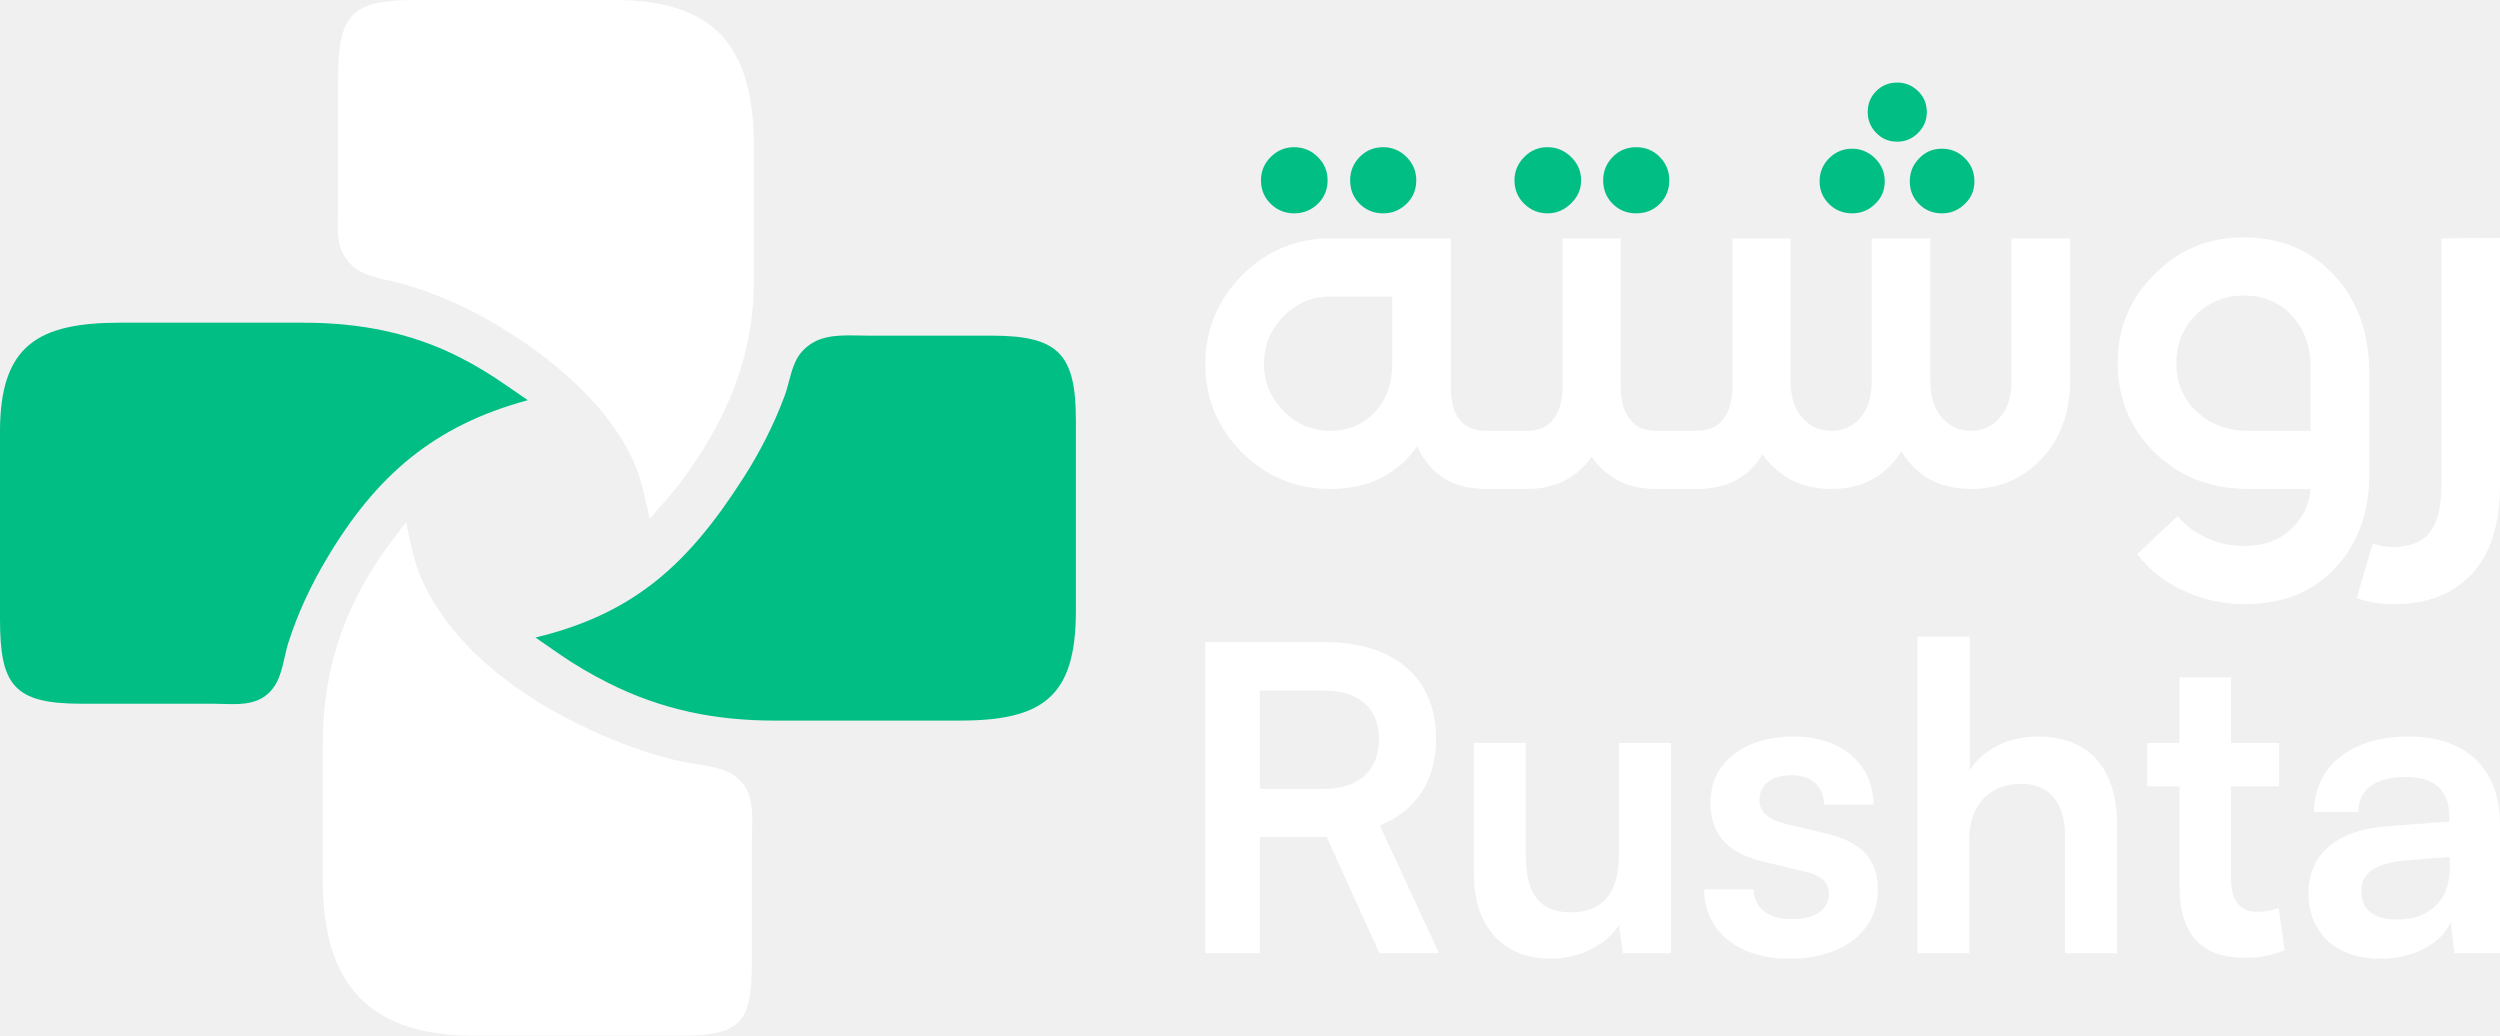
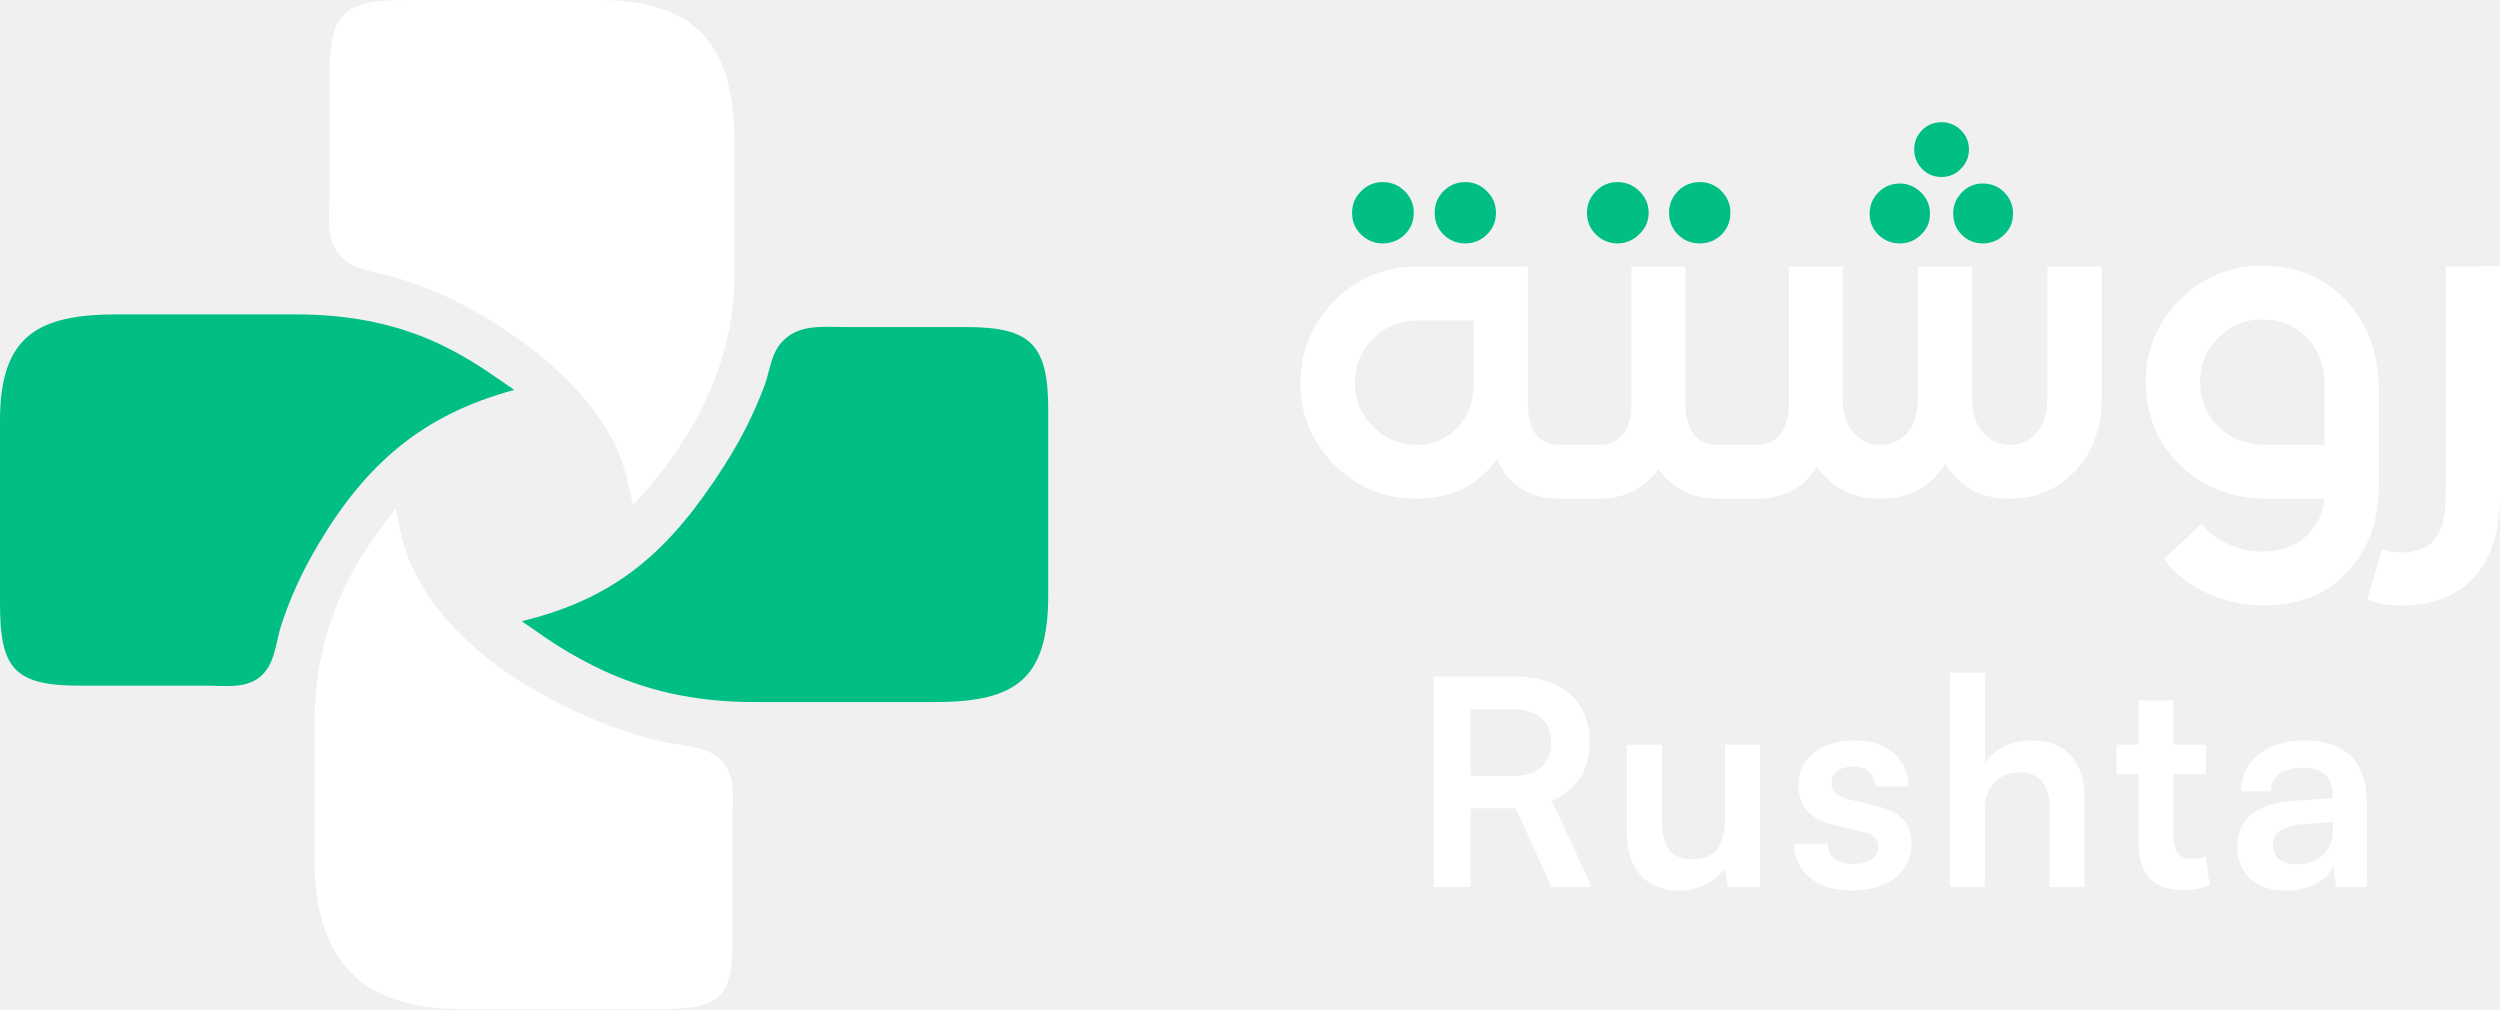
- <svg xmlns="http://www.w3.org/2000/svg" viewBox="0 0 840.88 348.37" width="840.88" height="348.37" role="img" aria-label="Rushta روشتة">
+ <svg xmlns="http://www.w3.org/2000/svg" viewBox="0 0 495.48 200" width="495.48" height="200" role="img" aria-label="Rushta روشتة">
  <g id="mark">
-     <path fill="#FFFFFF" d="M136.58 175.6C137.93 181.56 138.85 187.63 141.2 193.3C151.3 217.61 175.45 234.86 198.61 245.54C207.9 249.82 217.64 253.44 227.6 255.8C233 257.08 239.03 257.25 244.18 259.35C246.79 260.41 249.07 262.24 250.58 264.62C253.86 269.78 252.89 276.67 252.89 282.49L252.89 323.32C252.89 344.86 248.94 348.37 227.48 348.37L159.65 348.37C124.09 348.37 108.56 331.12 108.56 295.99L108.56 250.32C108.56 231.84 112.54 214.43 121.38 198.07C124.25 192.76 127.51 187.59 131.17 182.8C133 180.41 138.38 173.2 136.58 175.6Z" />
-     <path fill="#FFFFFF" d="M218.54 174.43C216.97 167.7 215.84 161.21 212.96 154.92C203.39 134.06 181.81 117.28 162.18 106.49C154.05 102.02 145.29 98.38 136.4 95.74C131.56 94.29 126.08 93.77 121.56 91.46C118.89 90.09 116.68 87.94 115.32 85.26C112.9 80.5 113.73 74.57 113.73 69.4L113.73 26.06C113.73 4.2 118.78 0 140.3 0L206.61 0C240.78 0 253.56 16.01 253.56 49.24L253.56 94.74C253.56 115.25 247.37 133.67 236.55 151.08C233.09 156.64 229.33 162.03 225.04 167C222.89 169.49 216.39 176.92 218.54 174.43Z" />
-     <path fill="#01BE84" d="M177.54 134.61C146.07 143.08 126.51 159.92 109.89 187.91C104.59 196.82 100.28 205.98 97.09 215.85C95.72 220.12 95.22 225.06 93.29 229.09C92.22 231.31 90.54 233.3 88.44 234.61C83.57 237.64 77.12 236.7 71.65 236.7L27.31 236.7C4.51 236.7 0 230.38 0 208.14L0 145.16C0 116.17 12.78 108.54 40.36 108.54L102.19 108.54C120.53 108.54 138.02 111.75 154.48 120.11C159.86 122.84 165.1 126.01 170.04 129.45C172.54 131.18 180.05 136.32 177.54 134.61Z" />
-     <path fill="#01BE84" d="M180.12 214.43C213.6 206.37 231.69 189.41 250.01 160.79C255.56 152.14 260.24 142.95 263.85 133.33C265.4 129.22 265.94 124.41 268.09 120.58C269.41 118.23 271.48 116.3 273.84 115.02C279.15 112.14 286.14 112.9 291.98 112.9L333.63 112.9C356.12 112.9 361.88 119.18 361.88 141.47L361.88 205.44C361.88 234.33 350.85 242.37 322.81 242.37L260.48 242.37C240.66 242.37 222.53 238.73 204.74 229.78C199.02 226.91 193.36 223.62 188.1 219.97C185.44 218.13 177.45 212.6 180.12 214.43Z" />
+     <path fill="#FFFFFF" d="M78.41 100.81C79.19 104.23 79.71 107.72 81.07 110.97C86.86 124.93 100.73 134.84 114.02 140.96C119.36 143.42 124.95 145.5 130.67 146.86C133.77 147.59 137.23 147.69 140.18 148.89C141.68 149.5 142.99 150.55 143.86 151.92C145.74 154.88 145.19 158.84 145.19 162.18L145.19 185.62C145.19 197.98 142.91 200 130.6 200L91.65 200C71.24 200 62.32 190.1 62.32 169.93L62.32 143.71C62.32 133.1 64.61 123.1 69.68 113.71C71.33 110.67 73.2 107.7 75.31 104.94C76.35 103.58 79.44 99.43 78.41 100.81Z" />
+     <path fill="#FFFFFF" d="M125.46 100.14C124.56 96.27 123.92 92.55 122.26 88.94C116.77 76.96 104.38 67.33 93.11 61.14C88.44 58.57 83.41 56.48 78.31 54.96C75.53 54.13 72.38 53.83 69.79 52.51C68.25 51.72 66.99 50.49 66.21 48.95C64.82 46.21 65.29 42.81 65.29 39.84L65.29 14.96C65.29 2.41 68.19 0 80.55 0L118.62 0C138.23 0 145.57 9.19 145.57 28.27L145.57 54.39C145.57 66.16 142.02 76.74 135.8 86.73C133.82 89.93 131.66 93.02 129.2 95.87C127.96 97.3 124.23 101.57 125.46 100.14Z" />
+     <path fill="#01BE84" d="M101.93 77.28C83.86 82.15 72.63 91.81 63.09 107.88C60.04 113 57.57 118.25 55.74 123.92C54.95 126.37 54.67 129.21 53.56 131.52C52.95 132.8 51.98 133.94 50.78 134.69C47.98 136.43 44.28 135.89 41.13 135.89L15.68 135.89C2.59 135.89 0 132.26 0 119.5L0 83.34C0 66.69 7.34 62.31 23.17 62.31L58.67 62.31C69.19 62.31 79.24 64.15 88.69 68.96C91.77 70.52 94.78 72.34 97.62 74.32C99.05 75.31 103.37 78.26 101.93 77.28Z" />
+     <path fill="#01BE84" d="M103.41 123.11C122.63 118.48 133.01 108.74 143.53 92.31C146.72 87.34 149.4 82.07 151.48 76.54C152.37 74.18 152.67 71.42 153.91 69.23C154.67 67.88 155.85 66.77 157.21 66.03C160.26 64.38 164.27 64.82 167.63 64.82L191.54 64.82C204.45 64.82 207.75 68.42 207.75 81.22L207.75 117.94C207.75 134.53 201.42 139.14 185.33 139.14L149.54 139.14C138.17 139.14 127.76 137.06 117.54 131.92C114.26 130.27 111.01 128.38 107.99 126.29C106.46 125.23 101.87 122.06 103.41 123.11Z" />
  </g>
  <g id="arabic" aria-label="روشتة">
-     <path id="arabic-letters" fill="#FFFFFF" d="M417.89 92.49C426.09 84.28 435.98 80.18 447.55 80.18L488 80.18L488 130.07C488 139.95 491.93 144.9 499.79 144.9L504.85 144.9L504.85 164.45L499.79 164.45C488.67 164.45 480.98 159.67 476.71 150.12C469.85 159.67 460.13 164.45 447.55 164.45C435.87 164.45 425.92 160.34 417.72 152.14C409.52 143.94 405.42 134.06 405.42 122.48C405.42 110.8 409.58 100.8 417.89 92.49ZM425.14 122.31C425.14 128.49 427.33 133.8 431.71 138.24C436.09 142.68 441.37 144.9 447.55 144.9C453.51 144.9 458.45 142.82 462.38 138.66C466.31 134.5 468.28 129.06 468.28 122.31L468.28 99.73L447.55 99.73C441.37 99.73 436.09 101.95 431.71 106.39C427.33 110.83 425.14 116.14 425.14 122.31ZM501.48 144.9L513.61 144.9C517.54 144.9 520.52 143.58 522.54 140.94C524.57 138.3 525.58 134.67 525.58 130.07L525.58 80.18L545.13 80.18L545.13 130.07C545.13 134.67 546.14 138.3 548.16 140.94C550.18 143.58 553.1 144.9 556.92 144.9L569.22 144.9L569.22 164.45L556.92 164.45C547.6 164.45 540.41 160.85 535.35 153.66C530.3 160.85 523.05 164.45 513.61 164.45L501.48 164.45ZM570.91 144.9C574.73 144.9 577.65 143.58 579.67 140.94C581.7 138.3 582.71 134.67 582.71 130.07L582.71 80.18L602.26 80.18L602.26 128.21C602.26 133.38 603.55 137.45 606.13 140.43C608.72 143.41 611.97 144.9 615.91 144.9C619.95 144.9 623.24 143.44 625.76 140.52C628.29 137.59 629.56 133.49 629.56 128.21L629.56 80.18L649.27 80.18L649.27 128.21C649.27 133.38 650.56 137.45 653.15 140.43C655.73 143.41 658.99 144.9 662.92 144.9C666.86 144.9 670.11 143.41 672.7 140.43C675.28 137.45 676.57 133.38 676.57 128.21L676.57 80.18L696.29 80.18L696.29 128.21C696.18 139 692.95 147.73 686.6 154.42C680.25 161.1 672.36 164.45 662.92 164.45C652.47 164.45 644.67 160.23 639.5 151.81C634.22 160.23 626.35 164.45 615.91 164.45C606.02 164.45 598.32 160.57 592.82 152.82C588.21 160.57 580.91 164.45 570.91 164.45L565.85 164.45L565.85 144.9ZM724.77 92.15C732.97 83.95 742.91 79.85 754.6 79.85C767.07 79.85 777.24 84.09 785.1 92.57C792.97 101.05 796.9 111.98 796.9 125.35L796.9 159.73C796.9 172.31 793.13 182.7 785.61 190.9C778.08 199.1 767.86 203.21 754.94 203.21C747.86 203.21 741.06 201.72 734.54 198.74C728.03 195.76 722.8 191.63 718.87 186.35L732.52 173.55C734.99 176.69 738.25 179.16 742.3 180.96C746.34 182.76 750.5 183.66 754.77 183.66C761.17 183.66 766.4 181.8 770.44 178.1C774.48 174.39 776.73 169.84 777.18 164.45L756.28 164.45C743.7 164.45 733.22 160.4 724.85 152.31C716.48 144.22 712.3 134.11 712.3 121.98C712.3 110.29 716.46 100.35 724.77 92.15ZM738.93 138.49C743.42 142.76 749.21 144.9 756.28 144.9L777.18 144.9L777.18 123.66C777.18 116.58 775.1 110.77 770.95 106.22C766.79 101.67 761.34 99.4 754.6 99.4C748.31 99.4 742.97 101.59 738.59 105.97C734.21 110.35 732.02 115.69 732.02 121.98C732.02 128.72 734.32 134.22 738.93 138.49ZM798.08 182.81C800.44 183.6 802.63 183.99 804.65 183.99C810.6 183.99 814.85 182.31 817.37 178.94C819.9 175.57 821.17 170.29 821.17 163.1L821.17 80.18L840.88 80.02L840.88 163.1C840.88 176.24 837.74 186.21 831.45 193.01C825.15 199.81 816.39 203.21 805.16 203.21C800.66 203.21 796.5 202.53 792.69 201.18Z" />
-     <path id="arabic-dots" fill="#01BE84" d="M424.13 60.64C424.13 57.6 425.22 54.99 427.41 52.8C429.6 50.61 432.22 49.51 435.25 49.51C438.4 49.51 441.06 50.61 443.25 52.8C445.45 54.99 446.54 57.6 446.54 60.64C446.54 63.78 445.45 66.42 443.25 68.56C441.06 70.69 438.4 71.76 435.25 71.76C432.22 71.76 429.6 70.69 427.41 68.56C425.22 66.42 424.13 63.78 424.13 60.64ZM454.12 60.64C454.12 57.6 455.19 54.99 457.33 52.8C459.46 50.61 462.1 49.51 465.25 49.51C468.28 49.51 470.89 50.61 473.08 52.8C475.27 54.99 476.37 57.6 476.37 60.64C476.37 63.78 475.27 66.42 473.08 68.56C470.89 70.69 468.28 71.76 465.25 71.76C462.1 71.76 459.46 70.69 457.33 68.56C455.19 66.42 454.12 63.78 454.12 60.64ZM539.23 60.64C539.23 57.6 540.3 54.99 542.43 52.8C544.56 50.61 547.2 49.51 550.35 49.51C553.5 49.51 556.14 50.61 558.27 52.8C560.41 54.99 561.47 57.6 561.47 60.64C561.47 63.78 560.41 66.42 558.27 68.56C556.14 70.69 553.5 71.76 550.35 71.76C547.2 71.76 544.56 70.69 542.43 68.56C540.3 66.42 539.23 63.78 539.23 60.64ZM512.77 52.72C514.9 50.58 517.49 49.51 520.52 49.51C523.56 49.51 526.2 50.61 528.44 52.8C530.69 54.99 531.81 57.6 531.81 60.64C531.81 63.67 530.69 66.25 528.44 68.39C526.2 70.63 523.56 71.76 520.52 71.76C517.49 71.76 514.88 70.69 512.69 68.56C510.49 66.42 509.4 63.78 509.4 60.64C509.4 57.6 510.52 54.96 512.77 52.72ZM615.23 53.22C617.37 51.09 619.95 50.02 622.98 50.02C625.9 50.02 628.46 51.09 630.65 53.22C632.84 55.36 633.94 57.94 633.94 60.97C633.94 64.01 632.87 66.53 630.74 68.56C628.6 70.69 626.02 71.76 622.98 71.76C619.95 71.76 617.37 70.72 615.23 68.64C613.1 66.56 612.03 64.01 612.03 60.97C612.03 57.94 613.1 55.36 615.23 53.22ZM645.57 53.22C647.59 51.09 650.12 50.02 653.15 50.02C656.18 50.02 658.77 51.09 660.9 53.22C663.04 55.36 664.1 57.94 664.1 60.97C664.1 64.01 663.04 66.53 660.9 68.56C658.77 70.69 656.18 71.76 653.15 71.76C650.12 71.76 647.56 70.72 645.48 68.64C643.4 66.56 642.36 64.01 642.36 60.97C642.36 57.94 643.43 55.36 645.57 53.22ZM631.07 30.64C632.98 28.73 635.34 27.77 638.15 27.77C640.85 27.77 643.18 28.73 645.14 30.64C647.11 32.55 648.09 34.91 648.09 37.72C648.09 40.41 647.11 42.74 645.14 44.71C643.18 46.68 640.85 47.66 638.15 47.66C635.34 47.66 632.98 46.68 631.07 44.71C629.16 42.74 628.21 40.41 628.21 37.72C628.21 34.91 629.16 32.55 631.07 30.64Z" />
+     <path id="arabic-letters" fill="#FFFFFF" d="M264.56 59.55C269.04 55.07 274.44 52.84 280.75 52.84L302.83 52.84L302.83 80.07C302.83 85.47 304.98 88.16 309.27 88.16L312.03 88.16L312.03 98.84L309.27 98.84C303.2 98.84 299 96.23 296.67 91.02C292.93 96.23 287.62 98.84 280.75 98.84C274.38 98.84 268.95 96.6 264.47 92.12C259.99 87.64 257.75 82.25 257.75 75.93C257.75 69.55 260.02 64.09 264.56 59.55ZM268.52 75.84C268.52 79.21 269.71 82.11 272.11 84.53C274.5 86.95 277.38 88.16 280.75 88.16C284 88.16 286.7 87.03 288.85 84.76C291 82.49 292.07 79.52 292.07 75.84L292.07 63.51L280.75 63.51C277.38 63.51 274.5 64.72 272.11 67.14C269.71 69.56 268.52 72.46 268.52 75.84ZM310.19 88.16L316.82 88.16C318.96 88.16 320.59 87.44 321.69 86C322.8 84.56 323.35 82.58 323.35 80.07L323.35 52.84L334.02 52.84L334.02 80.07C334.02 82.58 334.57 84.56 335.68 86C336.78 87.44 338.38 88.16 340.46 88.16L347.18 88.16L347.18 98.84L340.46 98.84C335.37 98.84 331.45 96.87 328.69 92.95C325.93 96.87 321.97 98.84 316.82 98.84L310.19 98.84ZM348.1 88.16C350.18 88.16 351.78 87.44 352.88 86C353.99 84.56 354.54 82.58 354.54 80.07L354.54 52.84L365.21 52.84L365.21 79.06C365.21 81.88 365.92 84.1 367.33 85.73C368.74 87.35 370.52 88.16 372.66 88.16C374.87 88.16 376.66 87.37 378.04 85.77C379.42 84.18 380.11 81.94 380.11 79.06L380.11 52.84L390.88 52.84L390.88 79.06C390.88 81.88 391.58 84.1 392.99 85.73C394.4 87.35 396.18 88.16 398.33 88.16C400.48 88.16 402.26 87.35 403.67 85.73C405.08 84.1 405.78 81.88 405.78 79.06L405.78 52.84L416.55 52.84L416.55 79.06C416.48 84.94 414.72 89.71 411.26 93.36C407.79 97.01 403.48 98.84 398.33 98.84C392.63 98.84 388.36 96.54 385.54 91.94C382.66 96.54 378.37 98.84 372.66 98.84C367.26 98.84 363.06 96.72 360.06 92.49C357.54 96.72 353.56 98.84 348.1 98.84L345.34 98.84L345.34 88.16ZM432.09 59.37C436.57 54.89 442 52.65 448.38 52.65C455.19 52.65 460.74 54.97 465.03 59.6C469.32 64.23 471.47 70.19 471.47 77.49L471.47 96.26C471.47 103.13 469.42 108.8 465.31 113.28C461.2 117.76 455.62 120 448.56 120C444.7 120 440.99 119.18 437.43 117.56C433.87 115.93 431.02 113.68 428.87 110.8L436.33 103.8C437.68 105.52 439.45 106.87 441.66 107.85C443.87 108.83 446.14 109.32 448.47 109.32C451.97 109.32 454.82 108.31 457.03 106.29C459.23 104.26 460.46 101.78 460.71 98.84L449.3 98.84C442.43 98.84 436.71 96.63 432.14 92.21C427.57 87.8 425.29 82.28 425.29 75.65C425.29 69.27 427.56 63.85 432.09 59.37ZM439.82 84.67C442.28 87 445.43 88.16 449.3 88.16L460.71 88.16L460.71 76.57C460.71 72.71 459.57 69.53 457.3 67.05C455.03 64.57 452.06 63.32 448.38 63.32C444.94 63.32 442.03 64.52 439.64 66.91C437.25 69.3 436.05 72.22 436.05 75.65C436.05 79.33 437.31 82.34 439.82 84.67ZM472.11 108.86C473.4 109.29 474.6 109.51 475.7 109.51C478.95 109.51 481.27 108.59 482.65 106.75C484.03 104.91 484.72 102.03 484.72 98.1L484.72 52.84L495.48 52.74L495.48 98.1C495.48 105.28 493.76 110.72 490.33 114.43C486.9 118.14 482.11 120 475.98 120C473.52 120 471.26 119.63 469.17 118.89Z" />
+     <path id="arabic-dots" fill="#01BE84" d="M267.97 42.16C267.97 40.51 268.56 39.08 269.76 37.89C270.96 36.69 272.38 36.09 274.04 36.09C275.76 36.09 277.21 36.69 278.41 37.89C279.6 39.08 280.2 40.51 280.2 42.16C280.2 43.88 279.6 45.32 278.41 46.49C277.21 47.65 275.76 48.24 274.04 48.24C272.38 48.24 270.96 47.65 269.76 46.49C268.56 45.32 267.97 43.88 267.97 42.16ZM284.34 42.16C284.34 40.51 284.92 39.08 286.09 37.89C287.26 36.69 288.7 36.09 290.41 36.09C292.07 36.09 293.5 36.69 294.69 37.89C295.89 39.08 296.49 40.51 296.49 42.16C296.49 43.88 295.89 45.32 294.69 46.49C293.5 47.65 292.07 48.24 290.41 48.24C288.7 48.24 287.26 47.65 286.09 46.49C284.92 45.32 284.34 43.88 284.34 42.16ZM330.8 42.16C330.8 40.51 331.38 39.08 332.55 37.89C333.72 36.69 335.16 36.09 336.87 36.09C338.59 36.09 340.03 36.69 341.2 37.89C342.36 39.08 342.95 40.51 342.95 42.16C342.95 43.88 342.36 45.32 341.2 46.49C340.03 47.65 338.59 48.24 336.87 48.24C335.16 48.24 333.72 47.65 332.55 46.49C331.38 45.32 330.8 43.88 330.8 42.16ZM316.36 37.84C317.52 36.67 318.93 36.09 320.59 36.09C322.25 36.09 323.69 36.69 324.91 37.89C326.14 39.08 326.75 40.51 326.75 42.16C326.75 43.82 326.14 45.23 324.91 46.4C323.69 47.62 322.25 48.24 320.59 48.24C318.93 48.24 317.51 47.65 316.31 46.49C315.12 45.32 314.52 43.88 314.52 42.16C314.52 40.51 315.13 39.07 316.36 37.84ZM372.29 38.12C373.46 36.95 374.87 36.37 376.53 36.37C378.12 36.37 379.52 36.95 380.71 38.12C381.91 39.28 382.51 40.69 382.51 42.35C382.51 44 381.92 45.38 380.76 46.49C379.59 47.65 378.18 48.24 376.53 48.24C374.87 48.24 373.46 47.67 372.29 46.53C371.13 45.4 370.55 44 370.55 42.35C370.55 40.69 371.13 39.28 372.29 38.12ZM388.85 38.12C389.96 36.95 391.34 36.37 392.99 36.37C394.65 36.37 396.06 36.95 397.23 38.12C398.39 39.28 398.97 40.69 398.97 42.35C398.97 44 398.39 45.38 397.23 46.49C396.06 47.65 394.65 48.24 392.99 48.24C391.34 48.24 389.94 47.67 388.81 46.53C387.67 45.4 387.11 44 387.11 42.35C387.11 40.69 387.69 39.28 388.85 38.12ZM380.94 25.79C381.98 24.75 383.27 24.22 384.81 24.22C386.28 24.22 387.55 24.75 388.62 25.79C389.7 26.83 390.23 28.12 390.23 29.65C390.23 31.12 389.7 32.4 388.62 33.47C387.55 34.54 386.28 35.08 384.81 35.08C383.27 35.08 381.98 34.54 380.94 33.47C379.9 32.4 379.38 31.12 379.38 29.65C379.38 28.12 379.9 26.83 380.94 25.79Z" />
  </g>
-   <path id="english" aria-label="Rushta" fill="#FFFFFF" d="M423.74 320.6L423.74 281.52L446.22 281.52L463.97 320.6L484.01 320.6L464.11 277.65C476.42 272.64 483.01 262.62 483.01 248.59C483.01 227.98 469.12 215.95 445.36 215.95L405.42 215.95L405.42 320.6ZM423.74 232.27L445.36 232.27C456.96 232.27 463.83 238.14 463.83 248.59C463.83 259.18 456.96 265.34 445.36 265.34L423.74 265.34ZM544.56 249.88L544.56 286.96C544.56 300.41 539.27 306.85 528.24 306.85C518.51 306.85 513.21 301.41 513.21 287.96L513.21 249.88L495.75 249.88L495.75 294.11C495.75 311.43 505.34 322.46 521.66 322.46C531.11 322.46 540.27 317.88 544.56 311.15L545.85 320.6L562.03 320.6L562.03 249.88ZM573.19 299.12C573.19 313.01 584.36 322.46 601.97 322.46C619.43 322.46 631.6 313.58 631.6 299.27C631.6 288.39 625.59 282.95 613.7 280.23L600.96 277.22C594.95 275.79 591.8 273.21 591.8 269.2C591.8 263.91 595.81 260.76 602.68 260.76C609.41 260.76 613.42 264.62 613.56 270.64L630.17 270.64C630.02 256.89 619.29 247.73 603.4 247.73C587.08 247.73 575.34 256.03 575.34 269.92C575.34 281.23 581.5 287.24 594.24 290.1L606.98 293.11C613.27 294.54 615.14 297.12 615.14 300.7C615.14 305.85 610.7 309.14 602.54 309.14C594.52 309.14 589.94 305.28 589.8 299.12ZM662.37 320.6L662.37 281.94C662.37 271.35 668.82 263.62 679.84 263.62C688.71 263.62 694.58 269.35 694.58 281.23L694.58 320.6L712.05 320.6L712.05 277.08C712.05 258.75 702.89 247.73 685.42 247.73C675.26 247.73 666.96 252.17 662.52 259.04L662.52 214.09L644.91 214.09L644.91 320.6ZM766.44 305.42C763.87 306.28 761.43 306.71 759.43 306.71C754.13 306.71 750.41 303.85 750.41 295.4L750.41 264.48L766.59 264.48L766.59 249.88L750.41 249.88L750.41 227.83L733.09 227.83L733.09 249.88L722.21 249.88L722.21 264.48L733.09 264.48L733.09 298.41C733.09 315.3 741.54 322.17 754.99 322.17C760 322.17 764.58 321.31 768.45 319.59ZM800.66 322.46C811.68 322.46 821.27 317.45 824.28 310.15L825.57 320.6L840.88 320.6L840.88 277.65C840.88 258.04 829.14 247.73 810.11 247.73C790.92 247.73 778.33 257.75 778.33 273.07L793.21 273.07C793.21 265.63 798.94 261.33 809.25 261.33C818.12 261.33 823.85 265.2 823.85 274.79L823.85 276.36L802.66 277.94C785.91 279.22 776.47 287.38 776.47 300.41C776.47 313.72 785.63 322.46 800.66 322.46ZM806.38 309.29C798.51 309.29 794.22 306.14 794.22 299.7C794.22 293.97 798.37 290.39 809.25 289.39L823.99 288.24L823.99 291.97C823.99 302.84 817.12 309.29 806.38 309.29Z" />
+   <path id="english" aria-label="Rushta" fill="#FFFFFF" d="M291.46 175.78L291.46 160.2L300.41 160.2L307.49 175.78L315.47 175.78L307.54 158.66C312.45 156.67 315.07 152.68 315.07 147.09C315.07 138.87 309.54 134.08 300.07 134.08L284.16 134.08L284.16 175.78ZM291.46 140.58L300.07 140.58C304.69 140.58 307.43 142.92 307.43 147.09C307.43 151.31 304.69 153.76 300.07 153.76L291.46 153.76ZM341.88 147.6L341.88 162.37C341.88 167.73 339.77 170.3 335.38 170.3C331.5 170.3 329.39 168.13 329.39 162.77L329.39 147.6L322.43 147.6L322.43 165.22C322.43 172.13 326.25 176.52 332.75 176.52C336.52 176.52 340.17 174.69 341.88 172.01L342.39 175.78L348.84 175.78L348.84 147.6ZM355.57 167.22C355.57 172.75 360.02 176.52 367.04 176.52C373.99 176.52 378.84 172.98 378.84 167.28C378.84 162.94 376.45 160.77 371.71 159.69L366.64 158.49C364.24 157.92 362.99 156.9 362.99 155.3C362.99 153.19 364.58 151.93 367.32 151.93C370 151.93 371.6 153.47 371.66 155.87L378.27 155.87C378.21 150.39 373.94 146.74 367.61 146.74C361.1 146.74 356.43 150.05 356.43 155.58C356.43 160.09 358.88 162.49 363.95 163.63L369.03 164.82C371.54 165.39 372.28 166.42 372.28 167.85C372.28 169.9 370.51 171.21 367.26 171.21C364.07 171.21 362.24 169.67 362.19 167.22ZM393.39 175.78L393.39 160.38C393.39 156.15 395.95 153.07 400.35 153.07C403.88 153.07 406.22 155.36 406.22 160.09L406.22 175.78L413.18 175.78L413.18 158.44C413.18 151.13 409.53 146.74 402.57 146.74C398.52 146.74 395.21 148.51 393.44 151.25L393.44 133.34L386.43 133.34L386.43 175.78ZM437.14 169.73C436.11 170.07 435.14 170.24 434.34 170.24C432.23 170.24 430.75 169.1 430.75 165.74L430.75 153.42L437.19 153.42L437.19 147.6L430.75 147.6L430.75 138.81L423.85 138.81L423.85 147.6L419.51 147.6L419.51 153.42L423.85 153.42L423.85 166.94C423.85 173.67 427.21 176.4 432.57 176.4C434.57 176.4 436.4 176.06 437.94 175.38ZM453.05 176.52C457.44 176.52 461.27 174.52 462.46 171.61L462.98 175.78L469.08 175.78L469.08 158.66C469.08 150.85 464.4 146.74 456.82 146.74C449.17 146.74 444.15 150.74 444.15 156.84L450.09 156.84C450.09 153.87 452.37 152.16 456.47 152.16C460.01 152.16 462.29 153.7 462.29 157.52L462.29 158.15L453.85 158.78C447.18 159.29 443.41 162.54 443.41 167.73C443.41 173.04 447.06 176.52 453.05 176.52ZM455.33 171.27C452.2 171.27 450.48 170.02 450.48 167.45C450.48 165.17 452.14 163.74 456.47 163.34L462.35 162.89L462.35 164.37C462.35 168.7 459.61 171.27 455.33 171.27Z" />
</svg>
